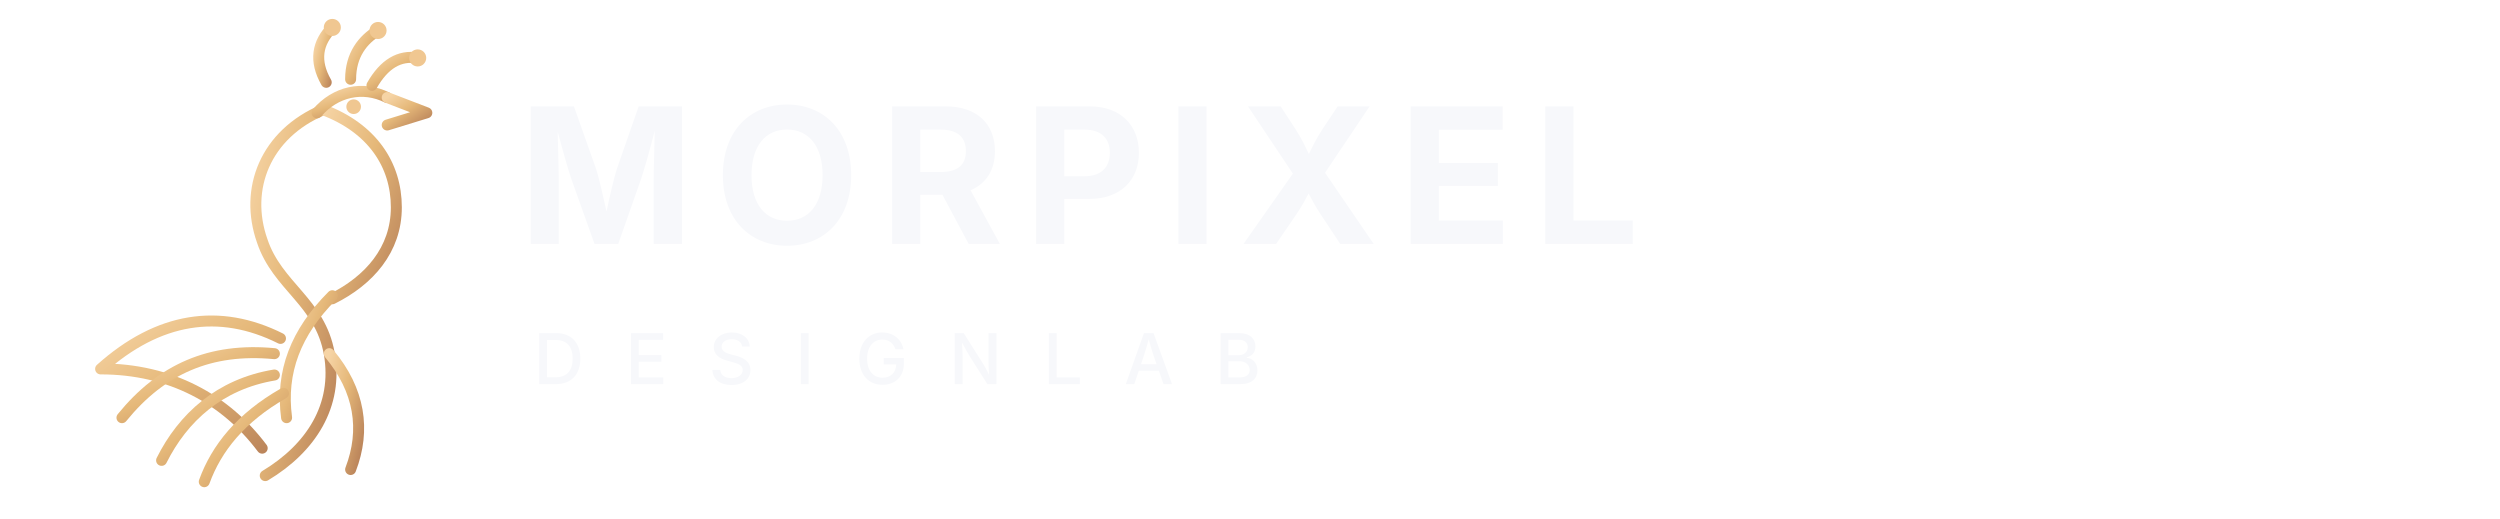
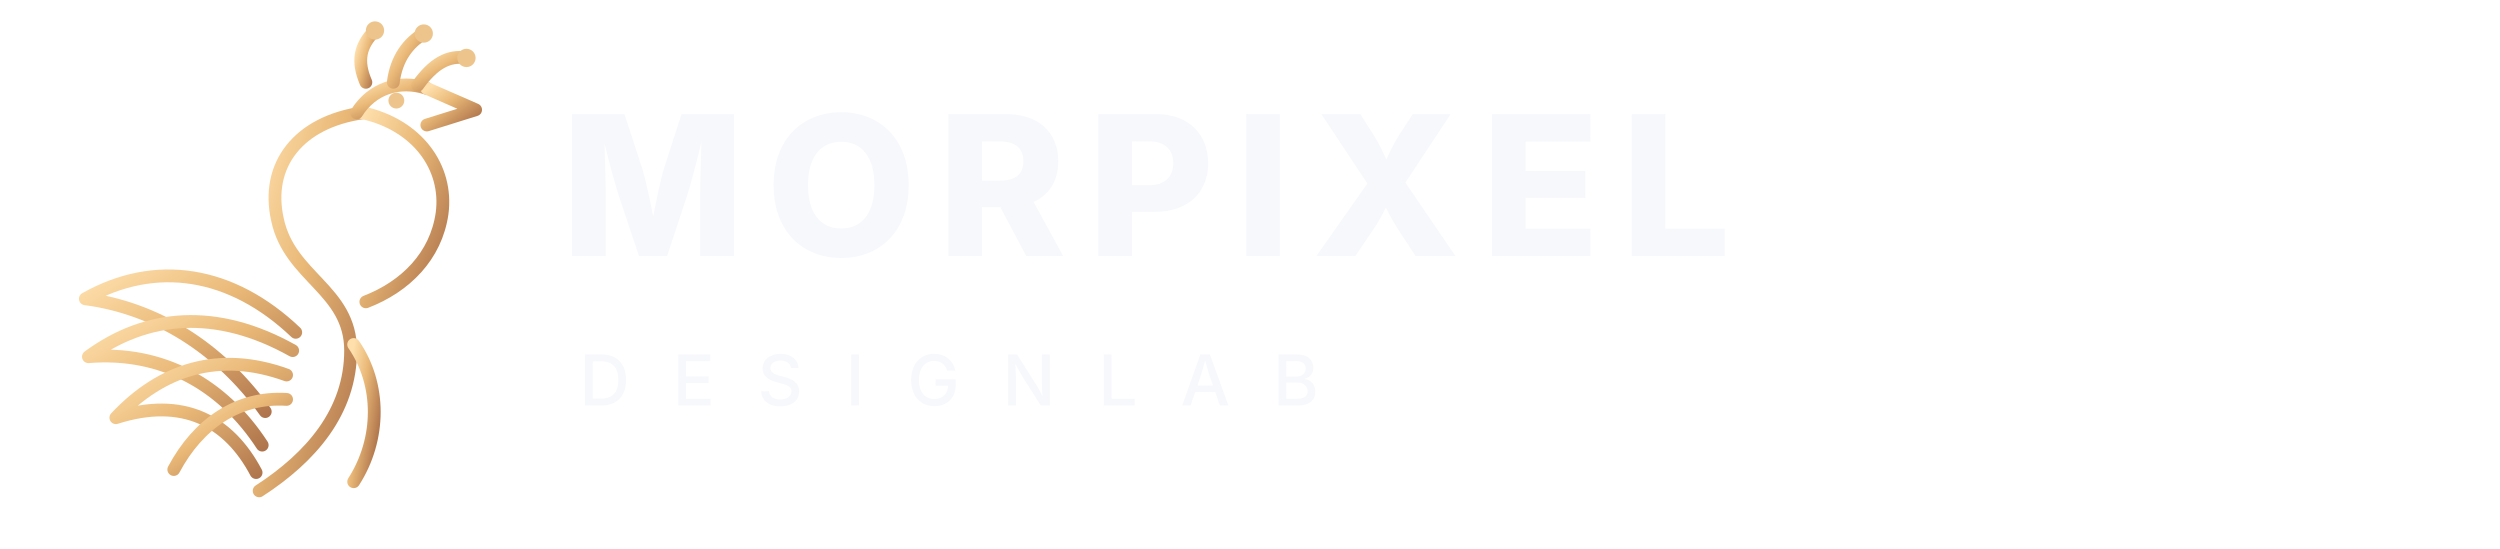
- <svg xmlns="http://www.w3.org/2000/svg" viewBox="0 0 820 170" role="img" aria-label="MORPIXEL Designlab">
+ <svg xmlns="http://www.w3.org/2000/svg" viewBox="0 0 820 180" role="img" aria-label="MORPIXEL Designlab">
  <defs>
-     <linearGradient id="peacockGold" x1="0" y1="0" x2="1" y2="1">
-       <stop offset="0" stop-color="#f6d4a5" />
-       <stop offset="0.45" stop-color="#e5b879" />
-       <stop offset="1" stop-color="#b98259" />
+     <linearGradient id="gold" x1="0" y1="0" x2="1" y2="1">
+       <stop offset="0" stop-color="#ffe0ad" />
+       <stop offset=".42" stop-color="#e9b877" />
+       <stop offset="1" stop-color="#a96d47" />
    </linearGradient>
  </defs>
-   <g transform="translate(14,5)" fill="none" stroke="url(#peacockGold)" stroke-width="3.6" stroke-linecap="round" stroke-linejoin="round">
-     <path d="M92 31              C73 39,66 57,72 74              C77 89,91 94,94 111              C97 128,88 142,73 151" />
-     <path d="M92 31              C108 37,116 49,116 63              C116 77,107 87,95 93" />
-     <path d="M90 32 C96 25,105 23,113 27" />
-     <path d="M113 27 L126 32 L113 36" />
-     <circle cx="102" cy="30" r="2.4" fill="#f0c791" stroke="none" />
-     <path d="M93 22 C89 15,90 9,95 4" />
-     <path d="M101 21 C101 13,105 8,110 5" />
-     <path d="M108 23 C112 16,117 13,123 14" />
-     <circle cx="95" cy="4" r="2.8" fill="#f0c791" stroke="none" />
-     <circle cx="110" cy="5" r="2.8" fill="#f0c791" stroke="none" />
-     <circle cx="123" cy="14" r="2.8" fill="#f0c791" stroke="none" />
-     <path d="M95 92 C83 104,78 117,80 132" />
-     <path d="M94 111 C104 123,106 136,101 149" />
-     <path d="M78 106 C58 96,38 99,19 116 C42 116,60 126,72 142" />
-     <path d="M76 111 C55 109,39 116,26 132" />
-     <path d="M76 118 C58 121,46 132,39 146" />
-     <path d="M79 124 C65 132,57 142,53 153" />
+   <g transform="translate(14,7)" fill="none" stroke="url(#gold)" stroke-width="4.2" stroke-linecap="round" stroke-linejoin="round">
+     <path d="M105 30            C84 33 73 47 77 65            C81 84 101 88 101 108            C101 128 88 143 71 154" />
+     <path d="M105 30            C123 34 133 48 131 63            C129 77 119 87 106 92" />
+     <path d="M103 30 C108 22 117 19 126 22" />
+     <path d="M126 22 L142 29 L126 34" />
+     <circle cx="116" cy="26" r="2.6" fill="#edc58c" stroke="none" />
+     <path d="M106 20 C103 13 104 8 109 3" />
+     <path d="M115 20 C116 12 120 7 125 4" />
+     <path d="M123 21 C128 14 133 11 139 12" />
+     <circle cx="109" cy="3" r="3" fill="#edc58c" stroke="none" />
+     <circle cx="125" cy="4" r="3" fill="#edc58c" stroke="none" />
+     <circle cx="139" cy="12" r="3" fill="#edc58c" stroke="none" />
+     <path d="M83 102 C62 82 37 78 14 91 C37 94 58 107 73 128" />
+     <path d="M82 108 C57 94 34 96 15 110 C39 108 59 119 72 139" />
+     <path d="M80 116 C58 108 39 114 24 130 C46 123 61 131 70 148" />
+     <path d="M80 124 C64 123 51 132 43 147" />
+     <path d="M102 106 C111 119 111 137 102 151" />
  </g>
  <g fill="#f7f8fb">
-     <text x="170" y="80" font-family="Inter,Arial,sans-serif" font-size="62" font-weight="750" letter-spacing="6.5">MORPIXEL</text>
-     <text x="175" y="126" font-family="Inter,Arial,sans-serif" font-size="23" font-weight="450" letter-spacing="13.5">DESIGNLAB</text>
+     <text x="184" y="84" font-family="Inter,Arial,sans-serif" font-size="64" font-weight="760" letter-spacing="6.8">MORPIXEL</text>
+     <text x="190" y="133" font-family="Inter,Arial,sans-serif" font-size="23" font-weight="500" letter-spacing="14">DESIGNLAB</text>
  </g>
</svg>
